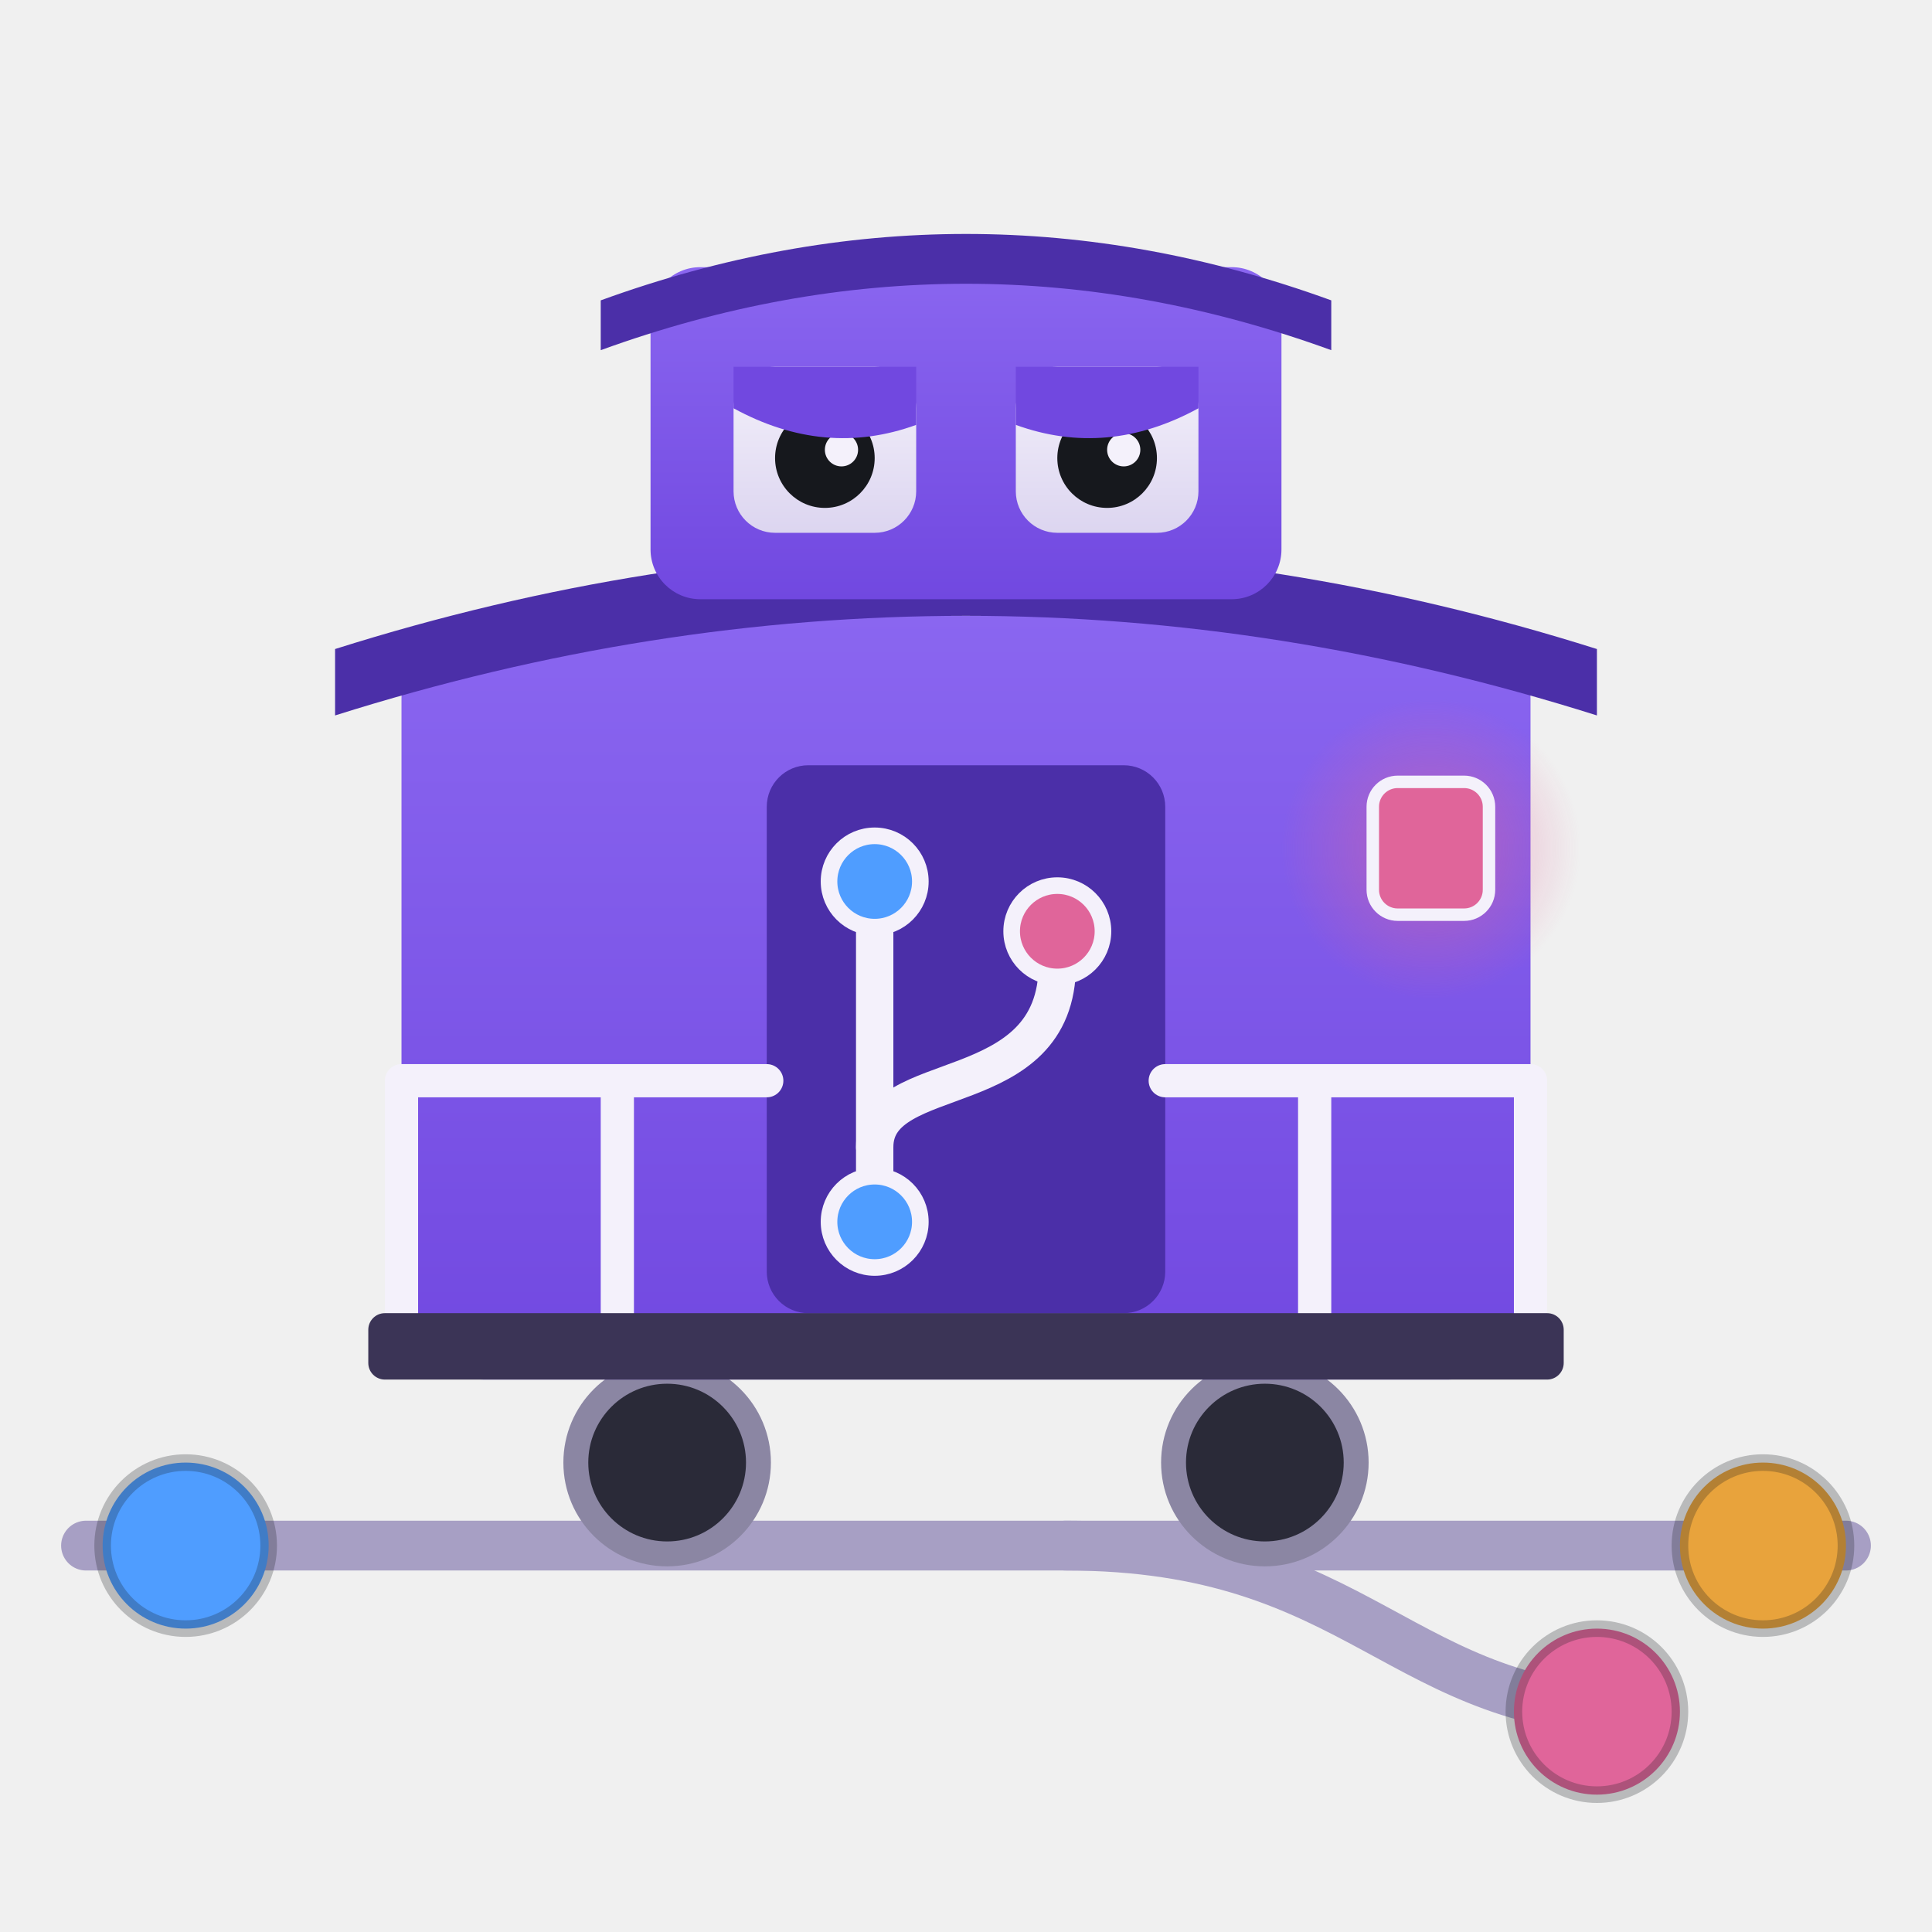
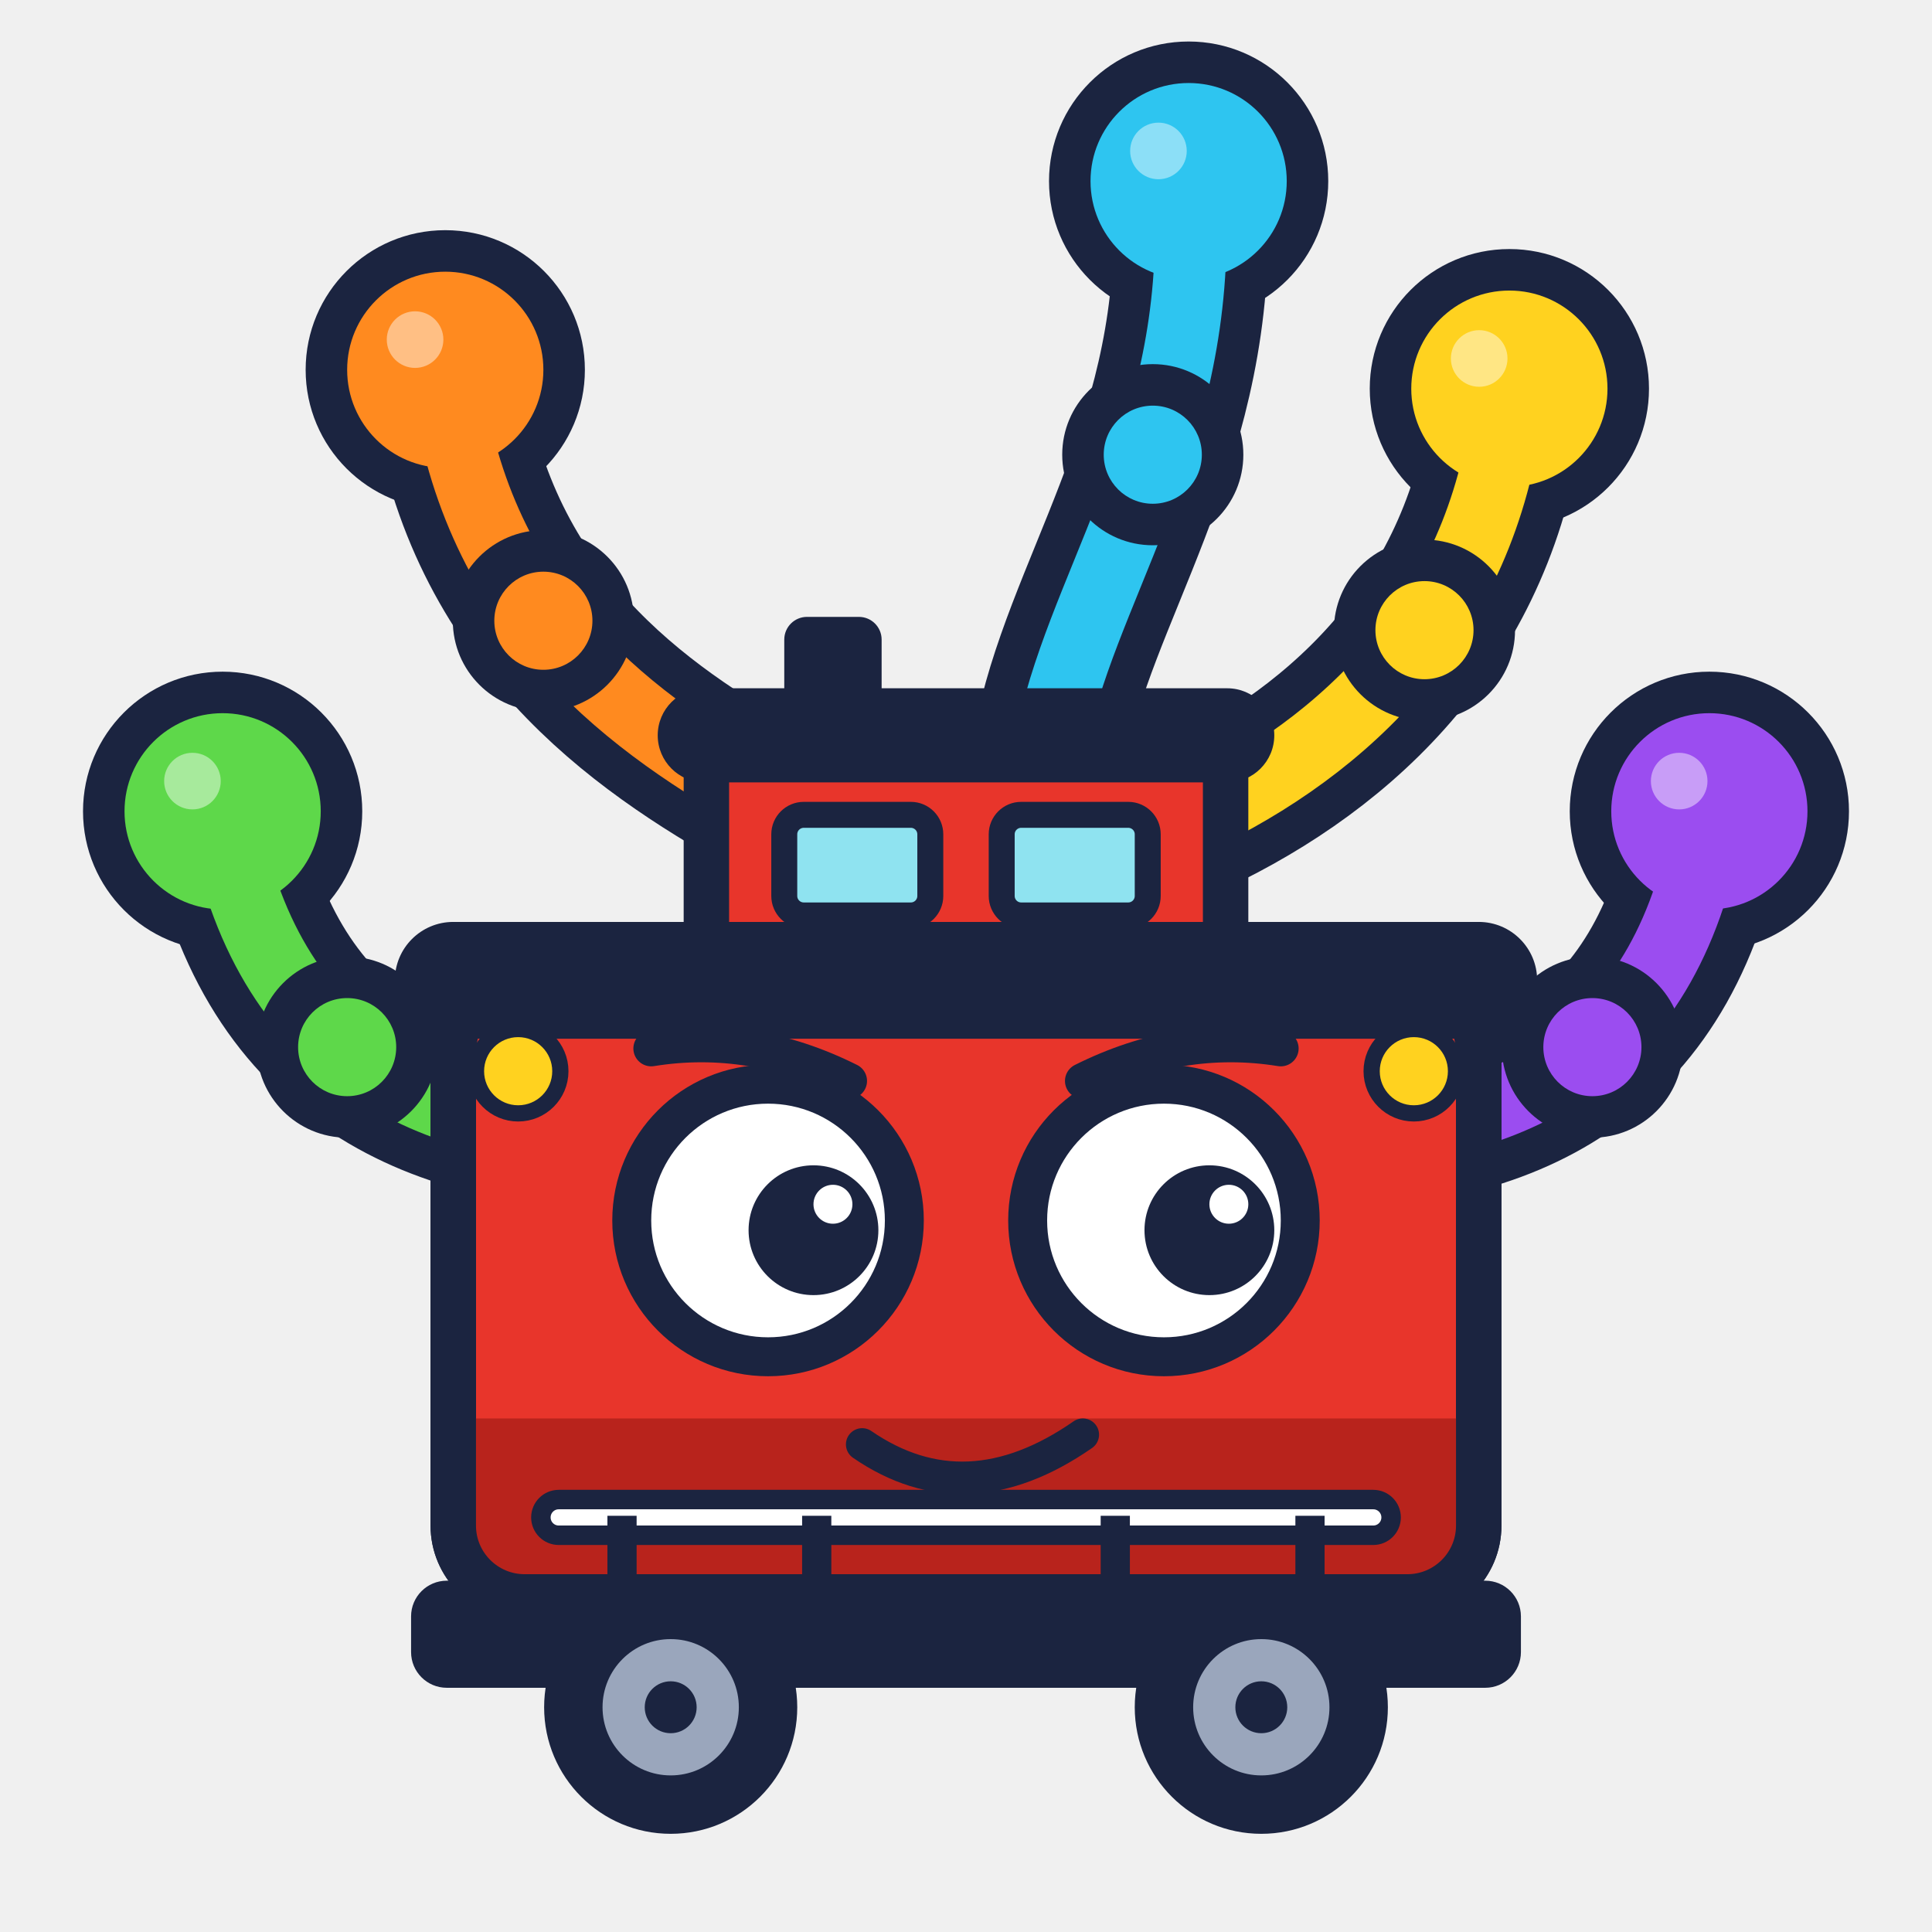
- <svg xmlns="http://www.w3.org/2000/svg" viewBox="0 0 256 256">
-   <defs>
-     <linearGradient id="cbm-body" x1="0" y1="0" x2="0" y2="1">
-       <stop offset="0" stop-color="#8a66f0" />
-       <stop offset="1" stop-color="#7148e0" />
-     </linearGradient>
-     <linearGradient id="cbm-win" x1="0" y1="0" x2="0" y2="1">
-       <stop offset="0" stop-color="#f4f1fb" />
-       <stop offset="1" stop-color="#dcd5f0" />
-     </linearGradient>
-     <radialGradient id="cbm-lamp">
-       <stop offset="0" stop-color="#e0659a" stop-opacity=".55" />
-       <stop offset="1" stop-color="#e0659a" stop-opacity="0" />
-     </radialGradient>
-   </defs>
-   <g transform="translate(128 130) scale(1.1) translate(-128 -148)">
-     <g fill="none" stroke="#a79fc4" stroke-width="6" stroke-linecap="round">
-       <path d="M22 216 H234" />
-       <path d="M140 216 C176 216 180 236 210 236" />
-     </g>
-     <circle cx="34" cy="216" r="10" fill="#4f9dff" stroke="#16181d" stroke-opacity=".25" stroke-width="2" />
-     <circle cx="224" cy="216" r="10" fill="#e8a33c" stroke="#16181d" stroke-opacity=".25" stroke-width="2" />
-     <circle cx="204" cy="236" r="10" fill="#e0659a" stroke="#16181d" stroke-opacity=".25" stroke-width="2" />
-     <g fill="#2a2a38" stroke="#8b86a3" stroke-width="3">
-       <circle cx="92" cy="206" r="11" />
-       <circle cx="164" cy="206" r="11" />
-     </g>
-     <rect x="60" y="104" width="136" height="92" rx="10" fill="url(#cbm-body)" />
-     <path d="M52 108 Q128 84 204 108 L204 116 Q128 92 52 116 Z" fill="#4b2fa8" />
-     <rect x="90" y="62" width="76" height="40" rx="6" fill="url(#cbm-body)" />
-     <path d="M84 66 Q128 50 172 66 L172 72 Q128 56 84 72 Z" fill="#4b2fa8" />
-     <rect x="100" y="74" width="22" height="20" rx="5" fill="url(#cbm-win)" />
-     <rect x="134" y="74" width="22" height="20" rx="5" fill="url(#cbm-win)" />
-     <circle cx="111" cy="85" r="6" fill="#16181d" />
-     <circle cx="145" cy="85" r="6" fill="#16181d" />
-     <circle cx="113" cy="84" r="2" fill="#f4f1fb" />
-     <circle cx="147" cy="84" r="2" fill="#f4f1fb" />
-     <path d="M100 74 H122 V81 Q111 85 100 79 Z" fill="#7148e0" />
-     <path d="M134 74 H156 V79 Q145 85 134 81 Z" fill="#7148e0" />
-     <rect x="104" y="122" width="48" height="66" rx="5" fill="#4b2fa8" />
-     <g fill="none" stroke="#f4f1fb" stroke-width="4.5" stroke-linecap="round">
-       <path d="M117 176 V138" />
-       <path d="M139 146 C139 163 117 158 117 168" />
-     </g>
-     <circle cx="117" cy="177" r="5.5" fill="#4f9dff" stroke="#f4f1fb" stroke-width="2" />
-     <circle cx="117" cy="136" r="5.5" fill="#4f9dff" stroke="#f4f1fb" stroke-width="2" />
-     <circle cx="139" cy="142" r="5.5" fill="#e0659a" stroke="#f4f1fb" stroke-width="2" />
-     <path d="M60 160 H104 M152 160 H196 M60 160 V188 M196 160 V188 M86 160 V188 M170 160 V188" stroke="#f4f1fb" stroke-width="4" fill="none" stroke-linecap="round" />
-     <rect x="56" y="188" width="144" height="8" rx="2" fill="#3b3456" />
-     <circle cx="184" cy="132" r="18" fill="url(#cbm-lamp)" />
-     <rect x="177" y="124" width="14" height="16" rx="3" fill="#e0659a" stroke="#f4f1fb" stroke-width="1.5" />
+ <svg xmlns="http://www.w3.org/2000/svg" viewBox="0 0 1024 1024" width="1024" height="1024">
+   <path d="M330 600 C 230 600, 140 560, 118 430" fill="none" stroke="#1B2440" stroke-width="82" stroke-linecap="round" />
+   <circle cx="118" cy="430" r="74" fill="#1B2440" />
+   <path d="M400 420 C 330 380, 250 320, 236 196" fill="none" stroke="#1B2440" stroke-width="82" stroke-linecap="round" />
+   <circle cx="236" cy="196" r="74" fill="#1B2440" />
+   <path d="M560 380 C 580 300, 640 220, 630 96" fill="none" stroke="#1B2440" stroke-width="82" stroke-linecap="round" />
+   <circle cx="630" cy="96" r="74" fill="#1B2440" />
+   <path d="M640 430 C 720 390, 790 320, 800 206" fill="none" stroke="#1B2440" stroke-width="82" stroke-linecap="round" />
+   <circle cx="800" cy="206" r="74" fill="#1B2440" />
+   <path d="M700 600 C 800 600, 886 560, 906 430" fill="none" stroke="#1B2440" stroke-width="82" stroke-linecap="round" />
+   <circle cx="906" cy="430" r="74" fill="#1B2440" />
+   <path d="M330 600 C 230 600, 140 560, 118 430" fill="none" stroke="#5ED84A" stroke-width="38" stroke-linecap="round" />
+   <circle cx="118" cy="430" r="52" fill="#5ED84A" />
+   <circle cx="184" cy="555" r="48" fill="#1B2440" />
+   <circle cx="184" cy="555" r="26" fill="#5ED84A" />
+   <circle cx="102" cy="414" r="15" fill="#fff" opacity=".45" />
+   <path d="M400 420 C 330 380, 250 320, 236 196" fill="none" stroke="#FF8A1F" stroke-width="38" stroke-linecap="round" />
+   <circle cx="236" cy="196" r="52" fill="#FF8A1F" />
+   <circle cx="288" cy="329" r="48" fill="#1B2440" />
+   <circle cx="288" cy="329" r="26" fill="#FF8A1F" />
+   <circle cx="220" cy="180" r="15" fill="#fff" opacity=".45" />
+   <path d="M560 380 C 580 300, 640 220, 630 96" fill="none" stroke="#2EC5F0" stroke-width="38" stroke-linecap="round" />
+   <circle cx="630" cy="96" r="52" fill="#2EC5F0" />
+   <circle cx="611" cy="241" r="48" fill="#1B2440" />
+   <circle cx="611" cy="241" r="26" fill="#2EC5F0" />
+   <circle cx="614" cy="80" r="15" fill="#fff" opacity=".45" />
+   <path d="M640 430 C 720 390, 790 320, 800 206" fill="none" stroke="#FFD21F" stroke-width="38" stroke-linecap="round" />
+   <circle cx="800" cy="206" r="52" fill="#FFD21F" />
+   <circle cx="755" cy="334" r="48" fill="#1B2440" />
+   <circle cx="755" cy="334" r="26" fill="#FFD21F" />
+   <circle cx="784" cy="190" r="15" fill="#fff" opacity=".45" />
+   <path d="M700 600 C 800 600, 886 560, 906 430" fill="none" stroke="#9B4DF0" stroke-width="38" stroke-linecap="round" />
+   <circle cx="906" cy="430" r="52" fill="#9B4DF0" />
+   <circle cx="844" cy="555" r="48" fill="#1B2440" />
+   <circle cx="844" cy="555" r="26" fill="#9B4DF0" />
+   <circle cx="890" cy="414" r="15" fill="#fff" opacity=".45" />
+   <g transform="translate(512 640) scale(0.86) translate(-512 -560)">
+     <rect x="400" y="196" width="60" height="70" rx="14" fill="#1B2440" />
+     <rect x="352" y="262" width="320" height="150" rx="24" fill="#E8352B" stroke="#1B2440" stroke-width="28" />
+     <rect x="322" y="240" width="380" height="58" rx="29" fill="#1B2440" />
+     <rect x="400" y="318" width="90" height="62" rx="12" fill="#8FE3F0" stroke="#1B2440" stroke-width="16" />
+     <rect x="534" y="318" width="90" height="62" rx="12" fill="#8FE3F0" stroke="#1B2440" stroke-width="16" />
+     <rect x="196" y="420" width="632" height="380" rx="44" fill="#E8352B" stroke="#1B2440" stroke-width="28" />
+     <path d="M209 690 H815 V760 a30 30 0 0 1 -30 30 H239 a30 30 0 0 1 -30 -30 Z" fill="#B8231C" />
+     <rect x="196" y="420" width="632" height="380" rx="44" fill="none" stroke="#1B2440" stroke-width="28" />
+     <rect x="160" y="384" width="704" height="72" rx="36" fill="#1B2440" />
+     <circle cx="390" cy="568" r="84" fill="#fff" stroke="#1B2440" stroke-width="24" />
+     <circle cx="418" cy="574" r="40" fill="#1B2440" />
+     <circle cx="430" cy="558" r="12" fill="#fff" />
+     <circle cx="634" cy="568" r="84" fill="#fff" stroke="#1B2440" stroke-width="24" />
+     <circle cx="662" cy="574" r="40" fill="#1B2440" />
+     <circle cx="674" cy="558" r="12" fill="#fff" />
+     <path d="M318 462 Q 380 452 440 482" fill="none" stroke="#1B2440" stroke-width="22" stroke-linecap="round" />
+     <path d="M584 482 Q 644 452 706 462" fill="none" stroke="#1B2440" stroke-width="22" stroke-linecap="round" />
+     <path d="M448 706 Q 512 750 584 700" fill="none" stroke="#1B2440" stroke-width="20" stroke-linecap="round" />
+     <rect x="250" y="740" width="524" height="22" rx="11" fill="#fff" stroke="#1B2440" stroke-width="12" />
+     <rect x="291" y="750" width="18" height="44" fill="#1B2440" />
+     <rect x="411" y="750" width="18" height="44" fill="#1B2440" />
+     <rect x="595" y="750" width="18" height="44" fill="#1B2440" />
+     <rect x="715" y="750" width="18" height="44" fill="#1B2440" />
+     <circle cx="236" cy="476" r="26" fill="#FFD21F" stroke="#1B2440" stroke-width="10" />
+     <circle cx="788" cy="476" r="26" fill="#FFD21F" stroke="#1B2440" stroke-width="10" />
+     <rect x="170" y="790" width="684" height="66" rx="22" fill="#1B2440" />
+     <circle cx="330" cy="868" r="78" fill="#1B2440" />
+     <circle cx="330" cy="868" r="42" fill="#9AA6BC" />
+     <circle cx="330" cy="868" r="16" fill="#1B2440" />
+     <circle cx="694" cy="868" r="78" fill="#1B2440" />
+     <circle cx="694" cy="868" r="42" fill="#9AA6BC" />
+     <circle cx="694" cy="868" r="16" fill="#1B2440" />
  </g>
</svg>
